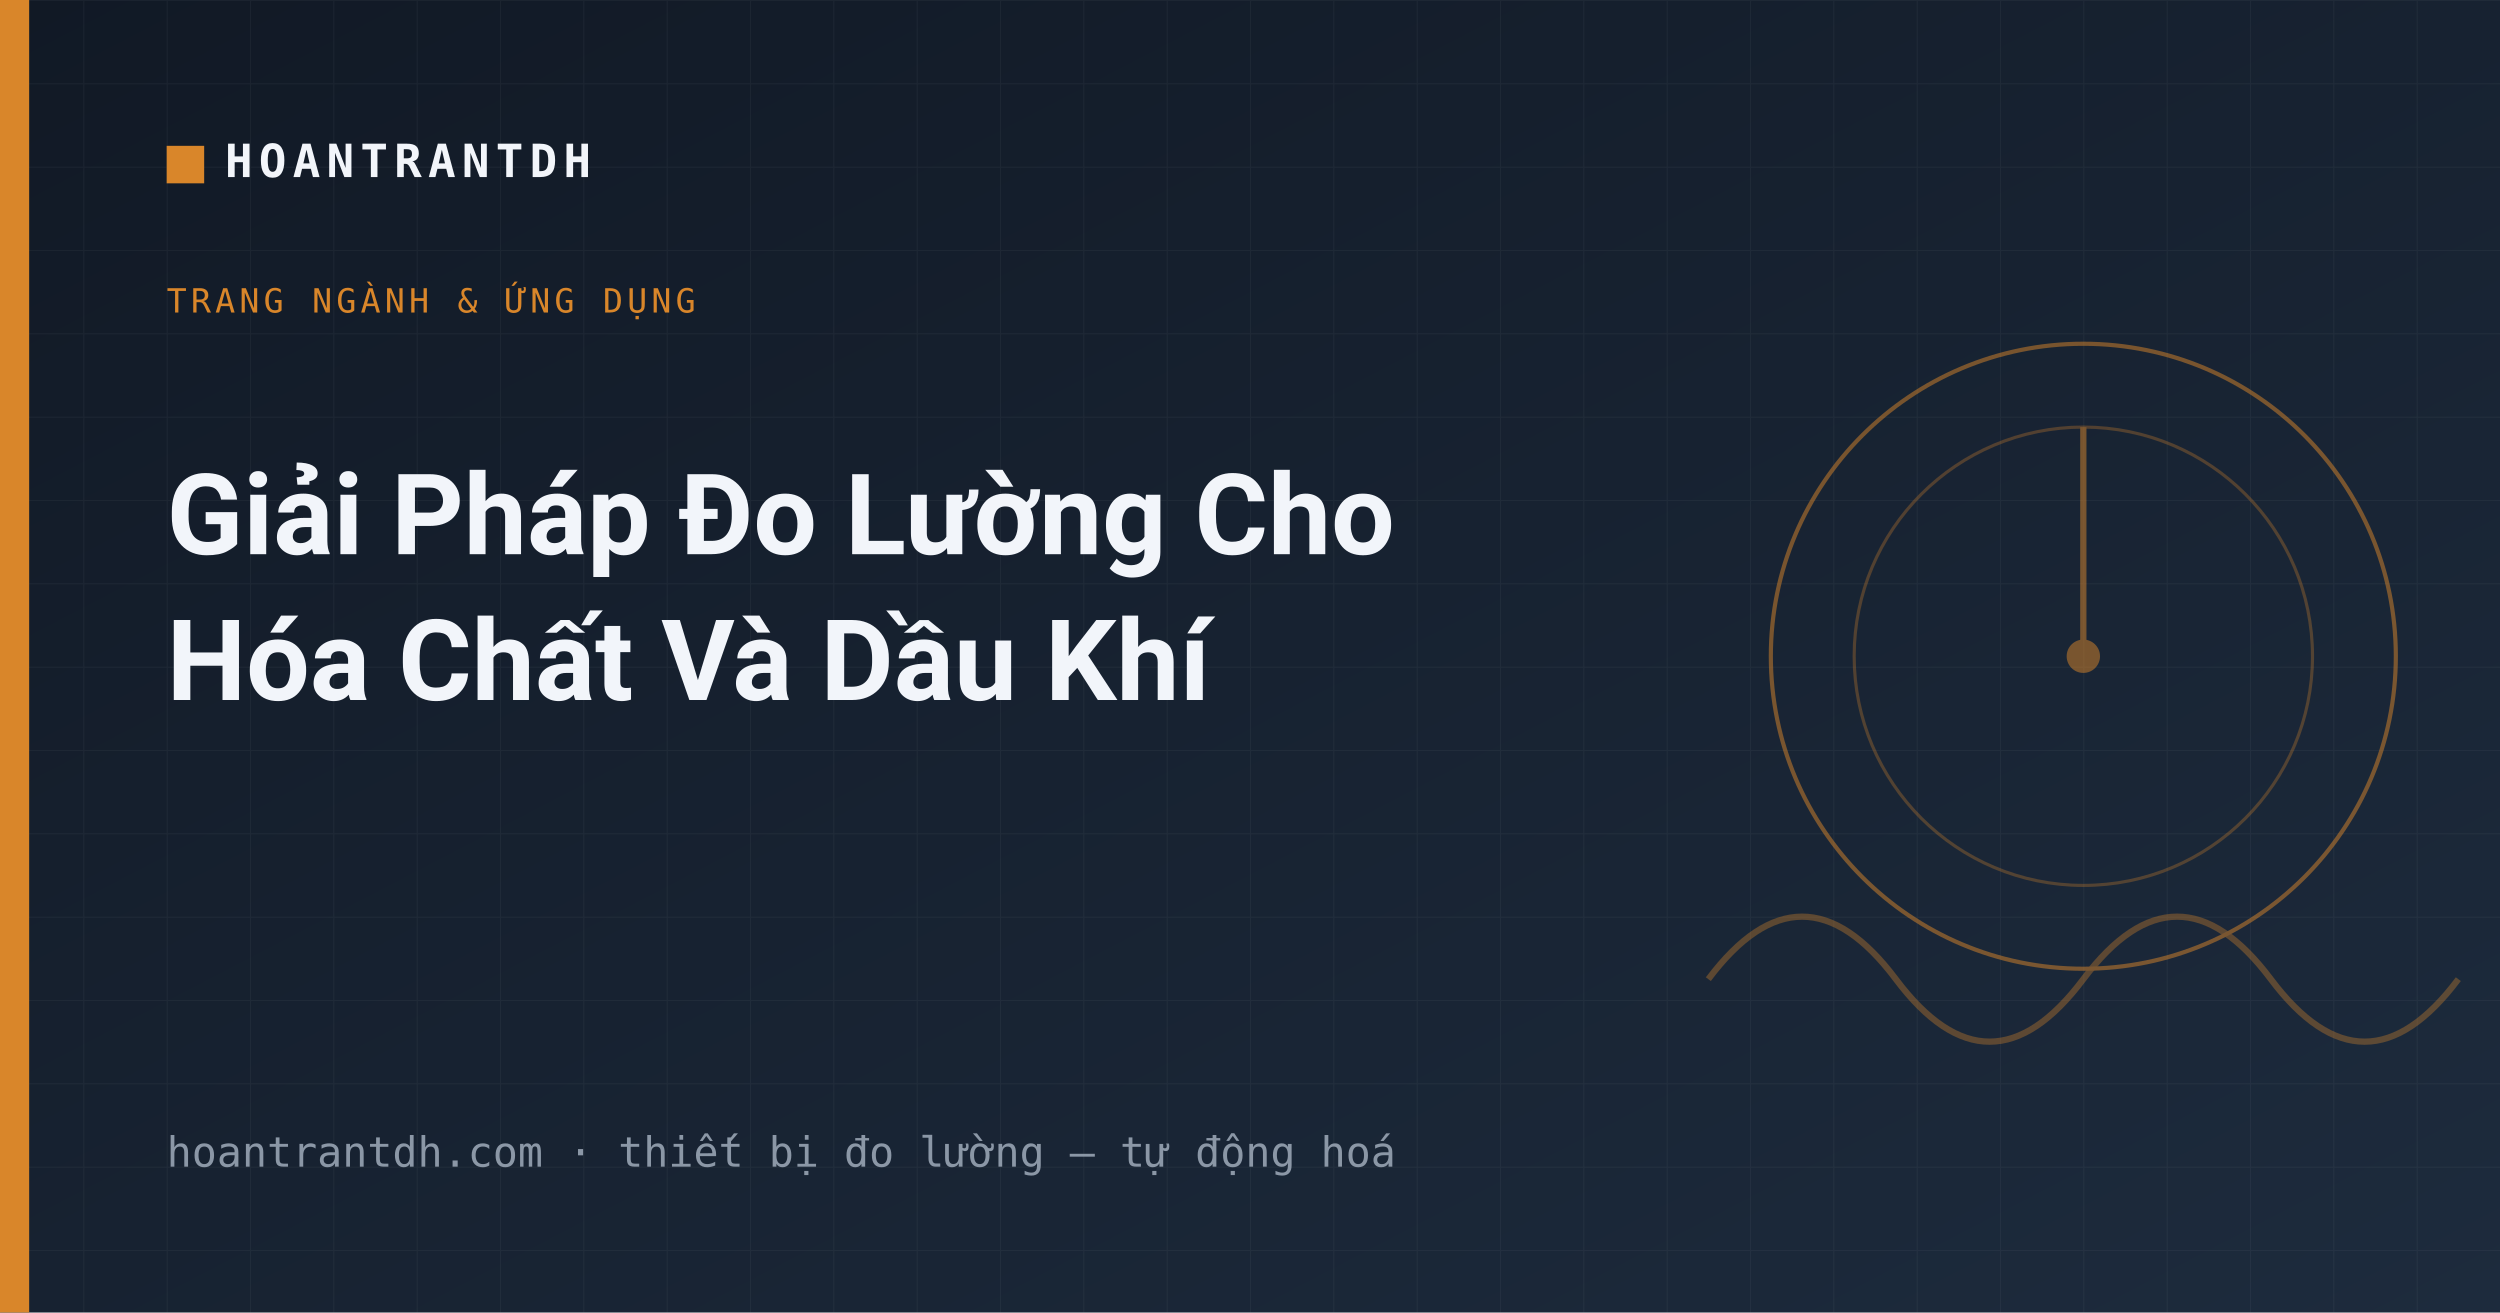
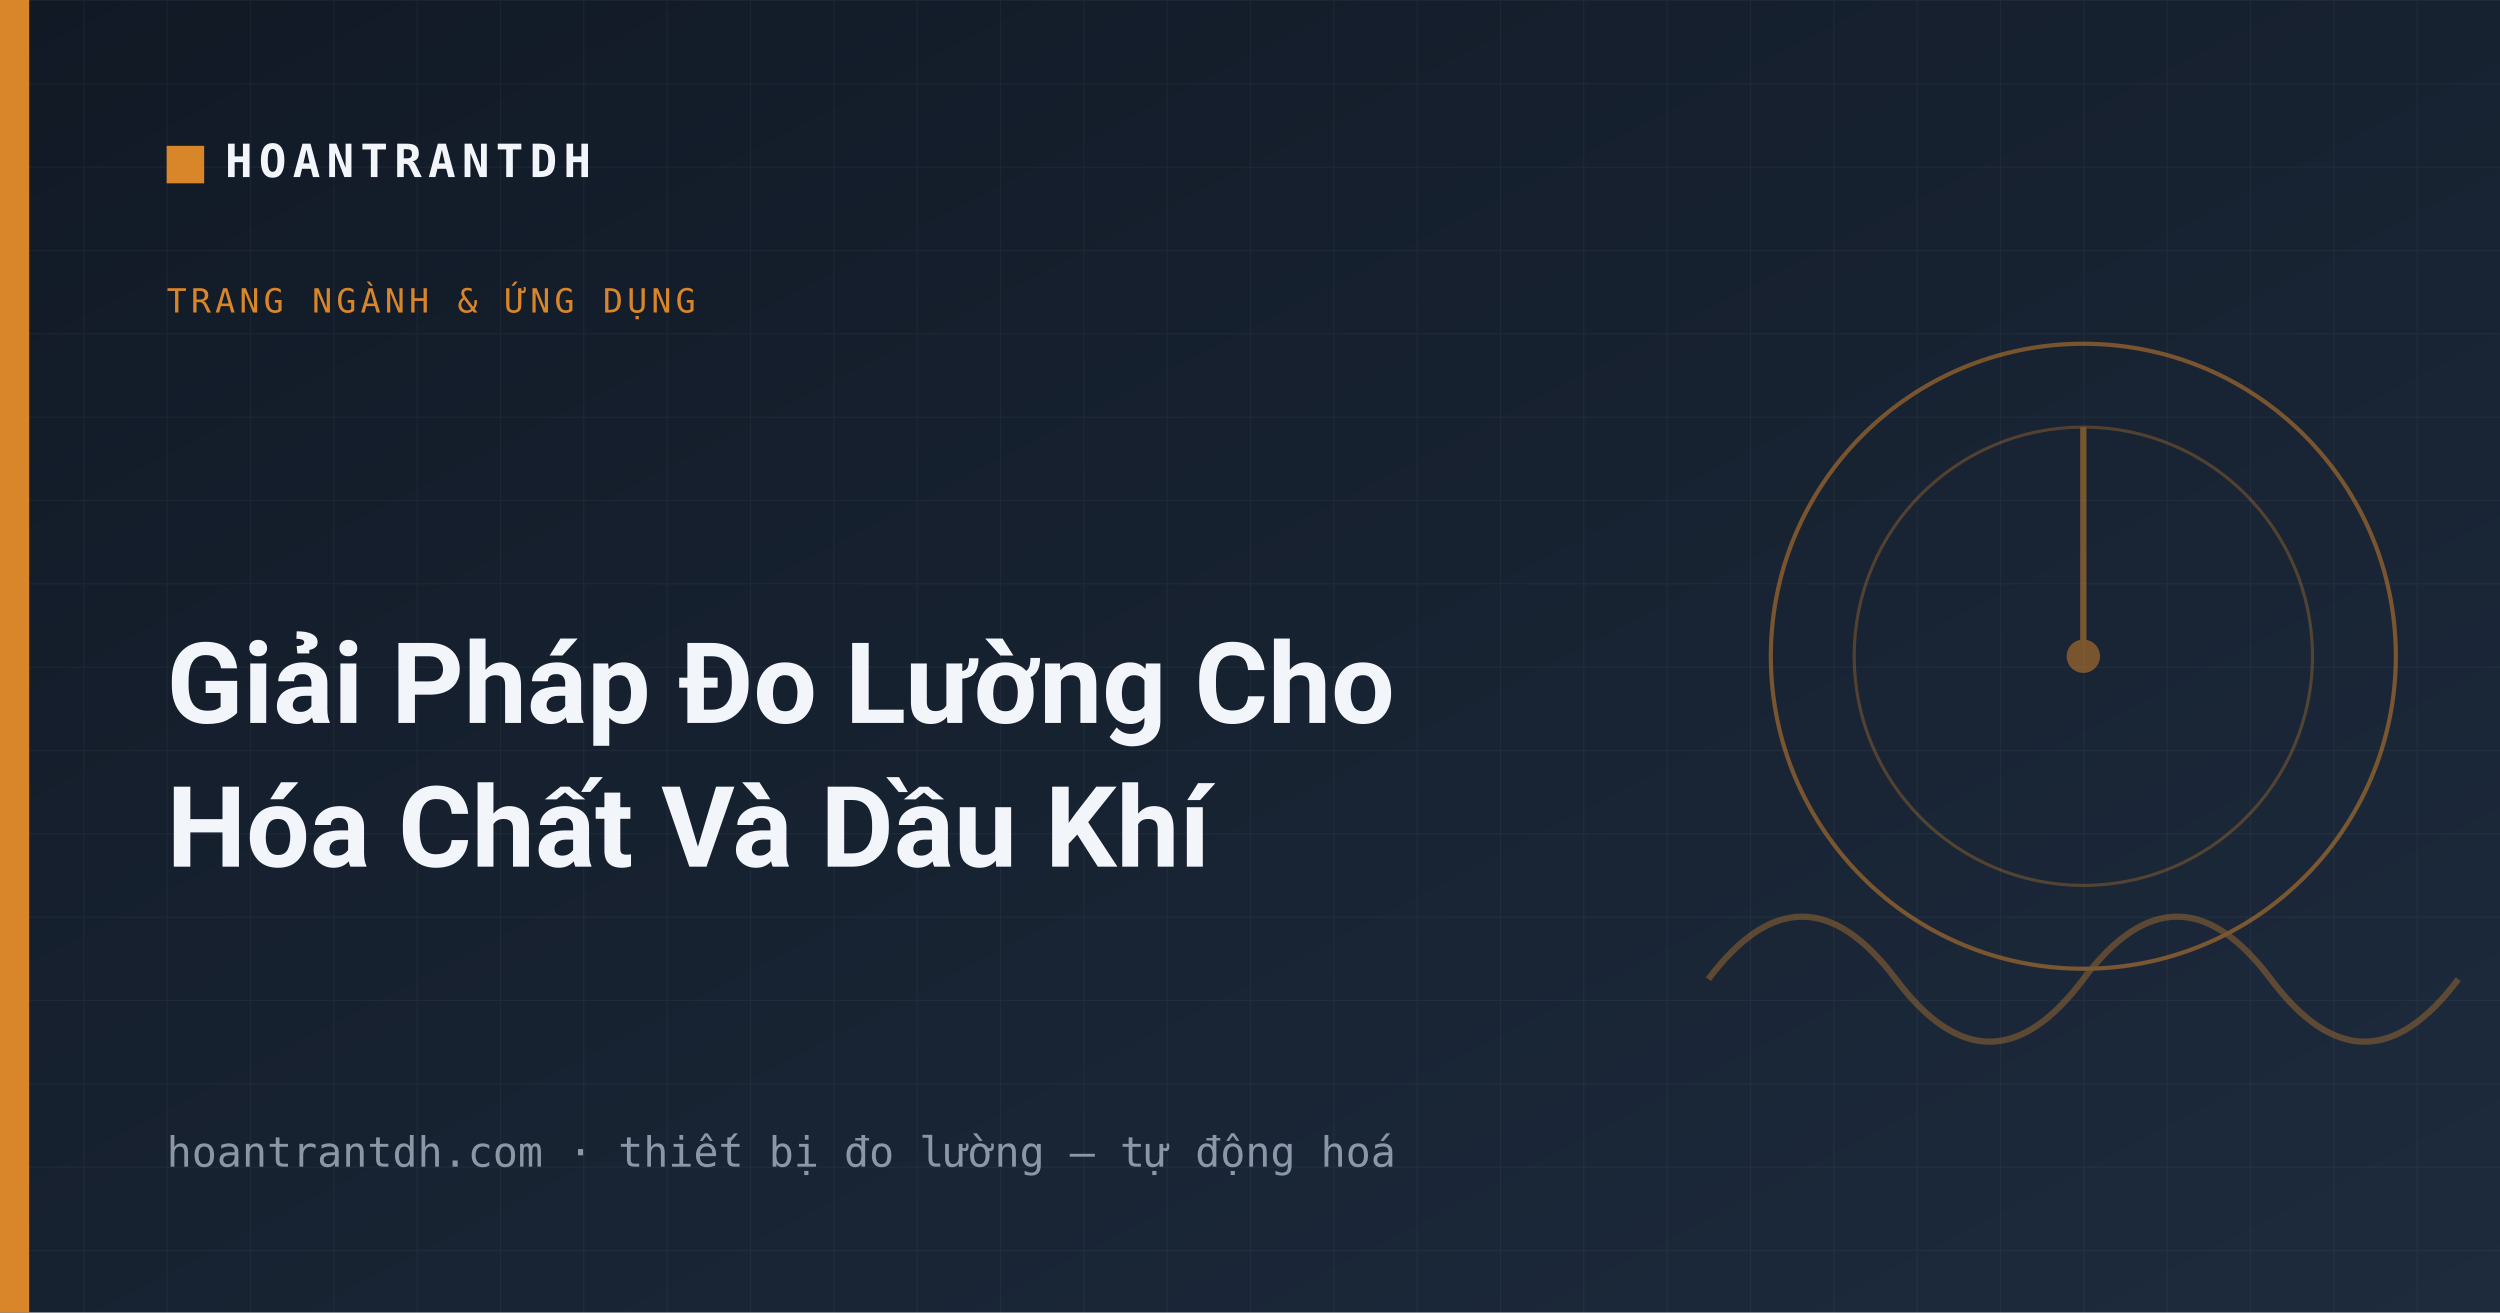
<svg xmlns="http://www.w3.org/2000/svg" width="1200" height="630" viewBox="0 0 1200 630" role="img">
  <defs>
    <linearGradient id="bg" x1="0" y1="0" x2="1" y2="1">
      <stop offset="0" stop-color="#111925" />
      <stop offset="1" stop-color="#1d2b3d" />
    </linearGradient>
    <pattern id="grid" width="40" height="40" patternUnits="userSpaceOnUse">
      <path d="M40 0H0V40" fill="none" stroke="#ffffff" stroke-opacity="0.04" stroke-width="1" />
    </pattern>
  </defs>
  <rect width="1200" height="630" fill="url(#bg)" />
  <rect width="1200" height="630" fill="url(#grid)" />
  <rect x="0" y="0" width="14" height="630" fill="#d9862a" />
  <g opacity="0.5">
    <circle cx="1000" cy="315" r="150" fill="none" stroke="#d9862a" stroke-width="2" />
    <circle cx="1000" cy="315" r="110" fill="none" stroke="#d9862a" stroke-width="1.5" stroke-opacity="0.6" />
    <path d="M1000 315 L1000 205" stroke="#d9862a" stroke-width="3" />
    <circle cx="1000" cy="315" r="8" fill="#d9862a" />
    <path d="M820 470 q45 -60 90 0 t90 0 t90 0 t90 0" fill="none" stroke="#d9862a" stroke-width="3" stroke-opacity="0.7" />
  </g>
  <g font-family="Consolas,Menlo,monospace">
    <rect x="80" y="70" width="18" height="18" fill="#d9862a" />
    <text x="108" y="85" font-size="22" font-weight="700" letter-spacing="3" fill="#f2f5fa">HOANTRANTDH</text>
    <text x="80" y="150" font-size="16" letter-spacing="2" fill="#d9862a">TRANG NGÀNH &amp; ỨNG DỤNG</text>
  </g>
-   <text x="80" y="266" font-family="Segoe UI,Roboto,Arial,sans-serif" font-size="54" font-weight="700" fill="#f2f5fa">Giải Pháp Đo Lường Cho</text>
-   <text x="80" y="336" font-family="Segoe UI,Roboto,Arial,sans-serif" font-size="54" font-weight="700" fill="#f2f5fa">Hóa Chất Và Dầu Khí</text>
+   <text x="80" y="347" font-family="Segoe UI,Roboto,Arial,sans-serif" font-size="54" font-weight="700" fill="#f2f5fa">Giải Pháp Đo Lường Cho</text>
+   <text x="80" y="416" font-family="Segoe UI,Roboto,Arial,sans-serif" font-size="54" font-weight="700" fill="#f2f5fa">Hóa Chất Và Dầu Khí</text>
  <text x="80" y="560" font-family="Consolas,Menlo,monospace" font-size="20" fill="#8b97a6">hoantrantdh.com · thiết bị đo lường – tự động hoá</text>
</svg>
